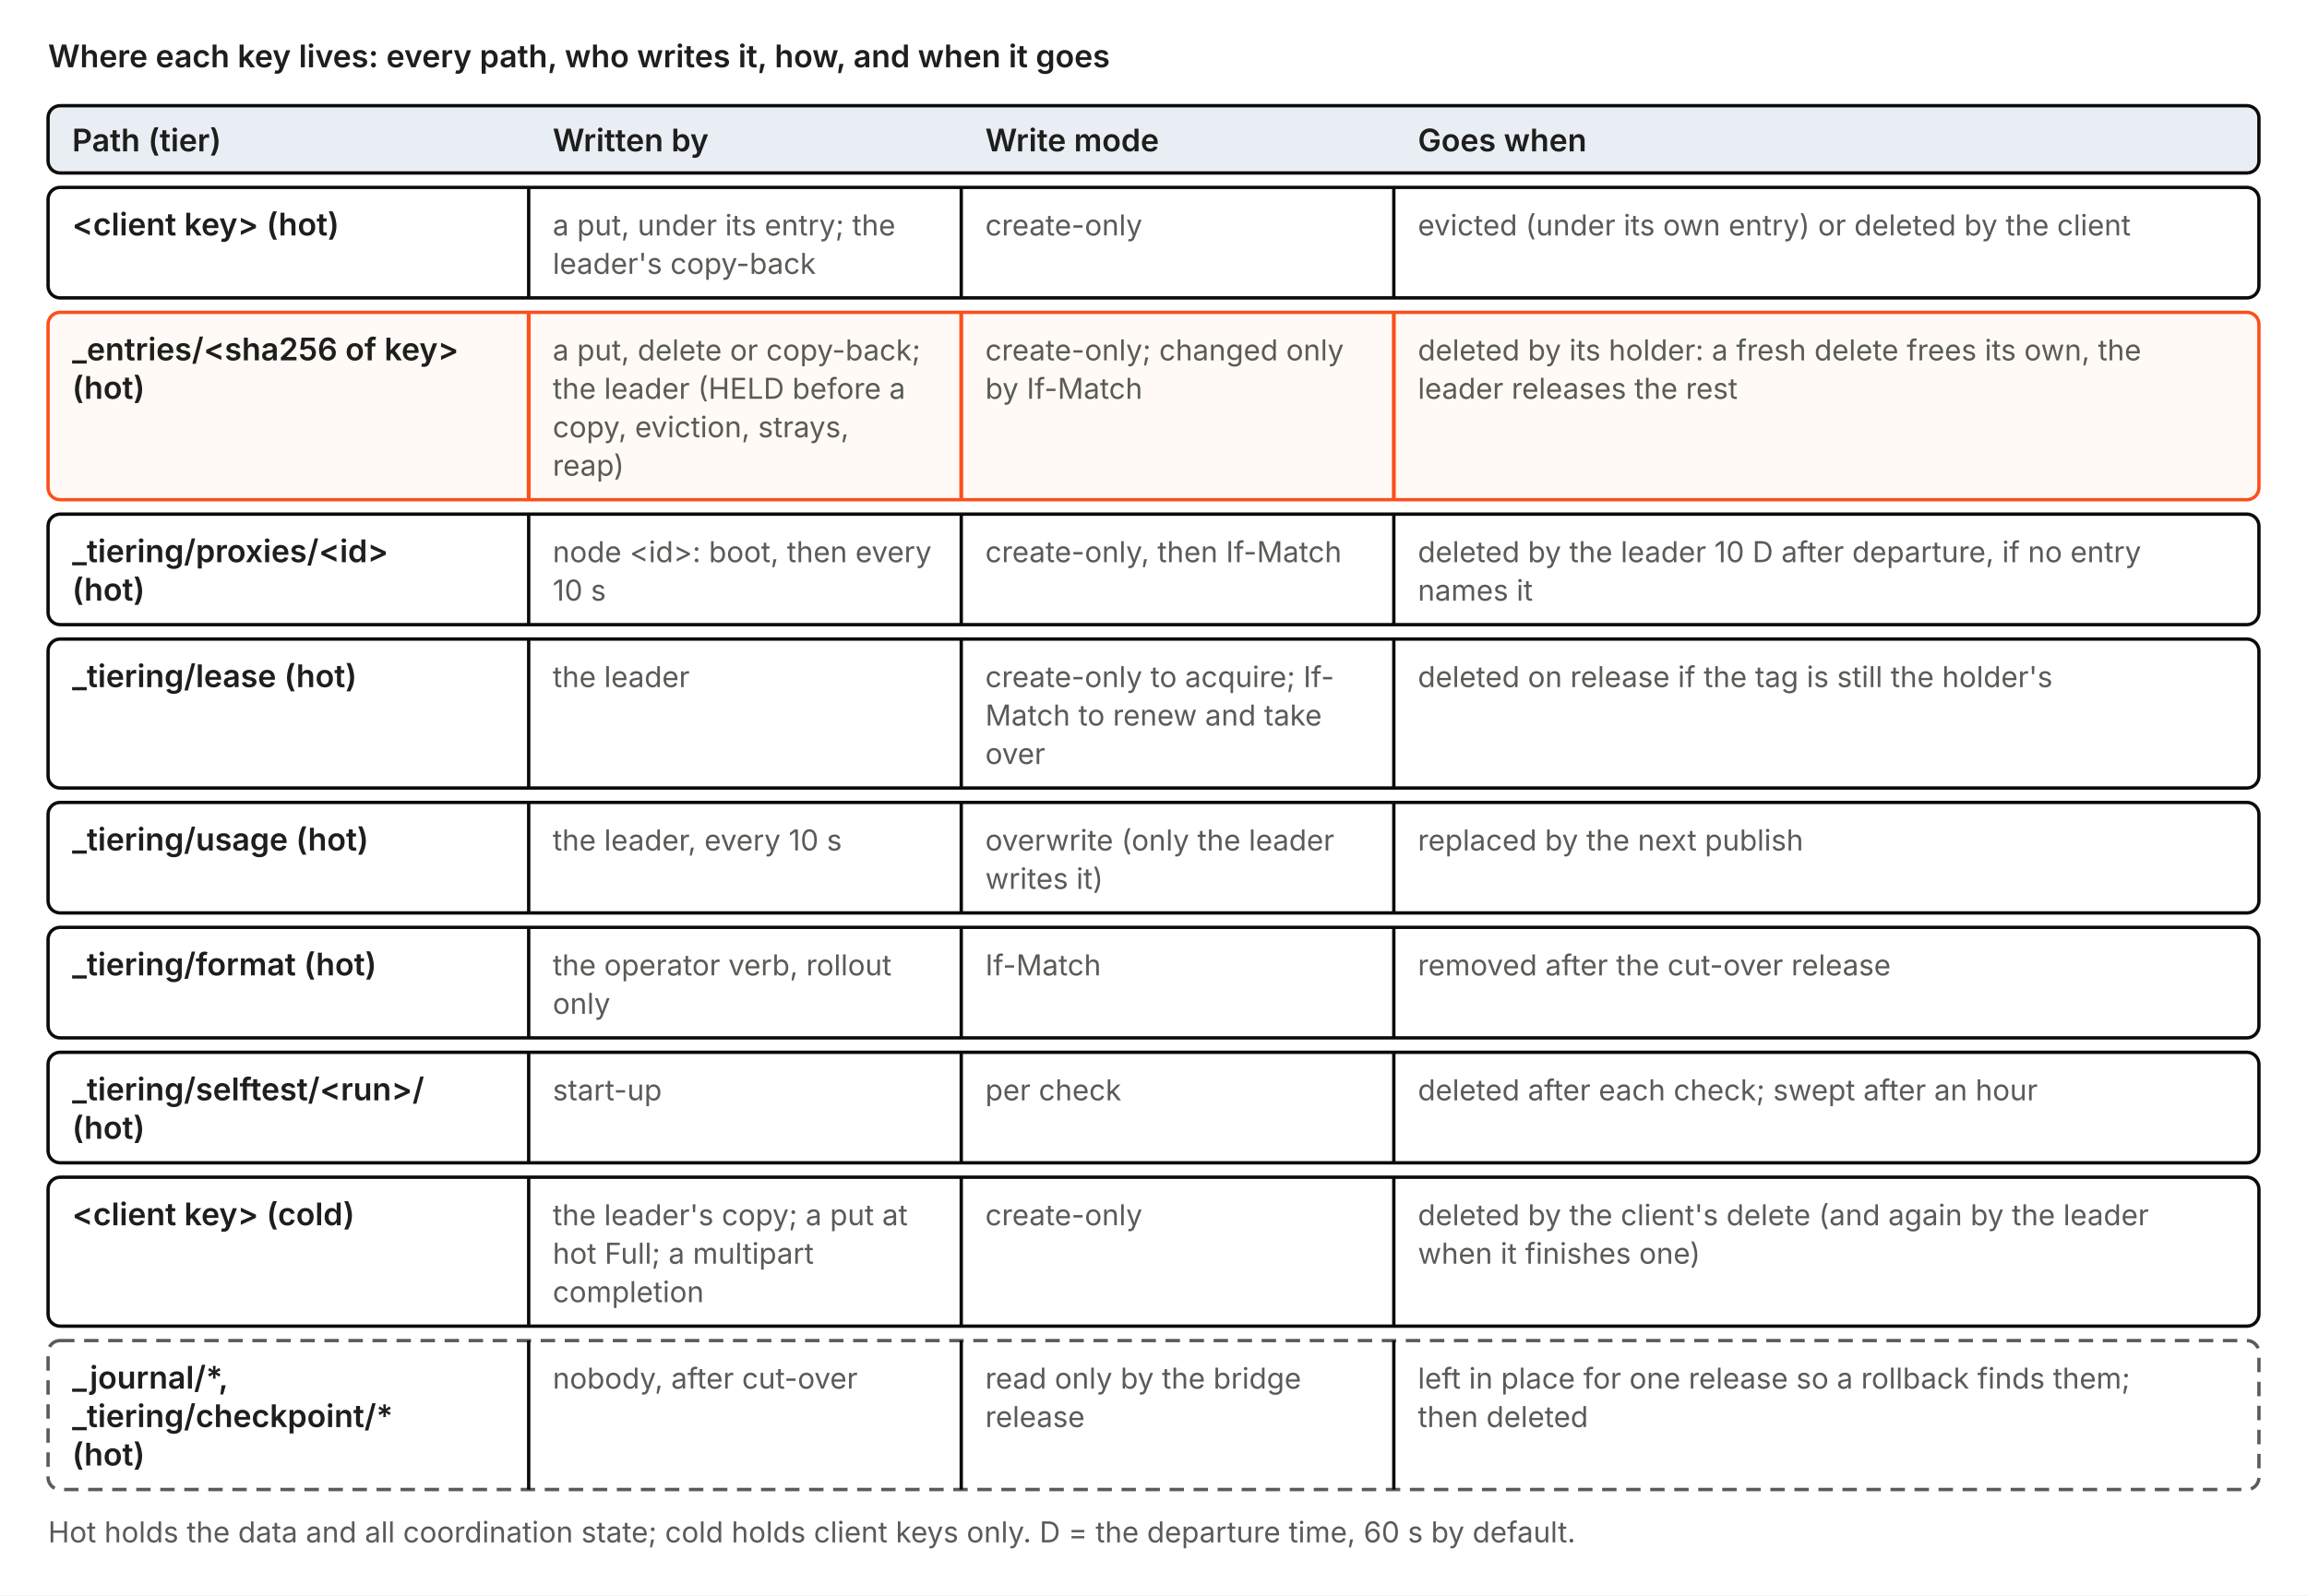
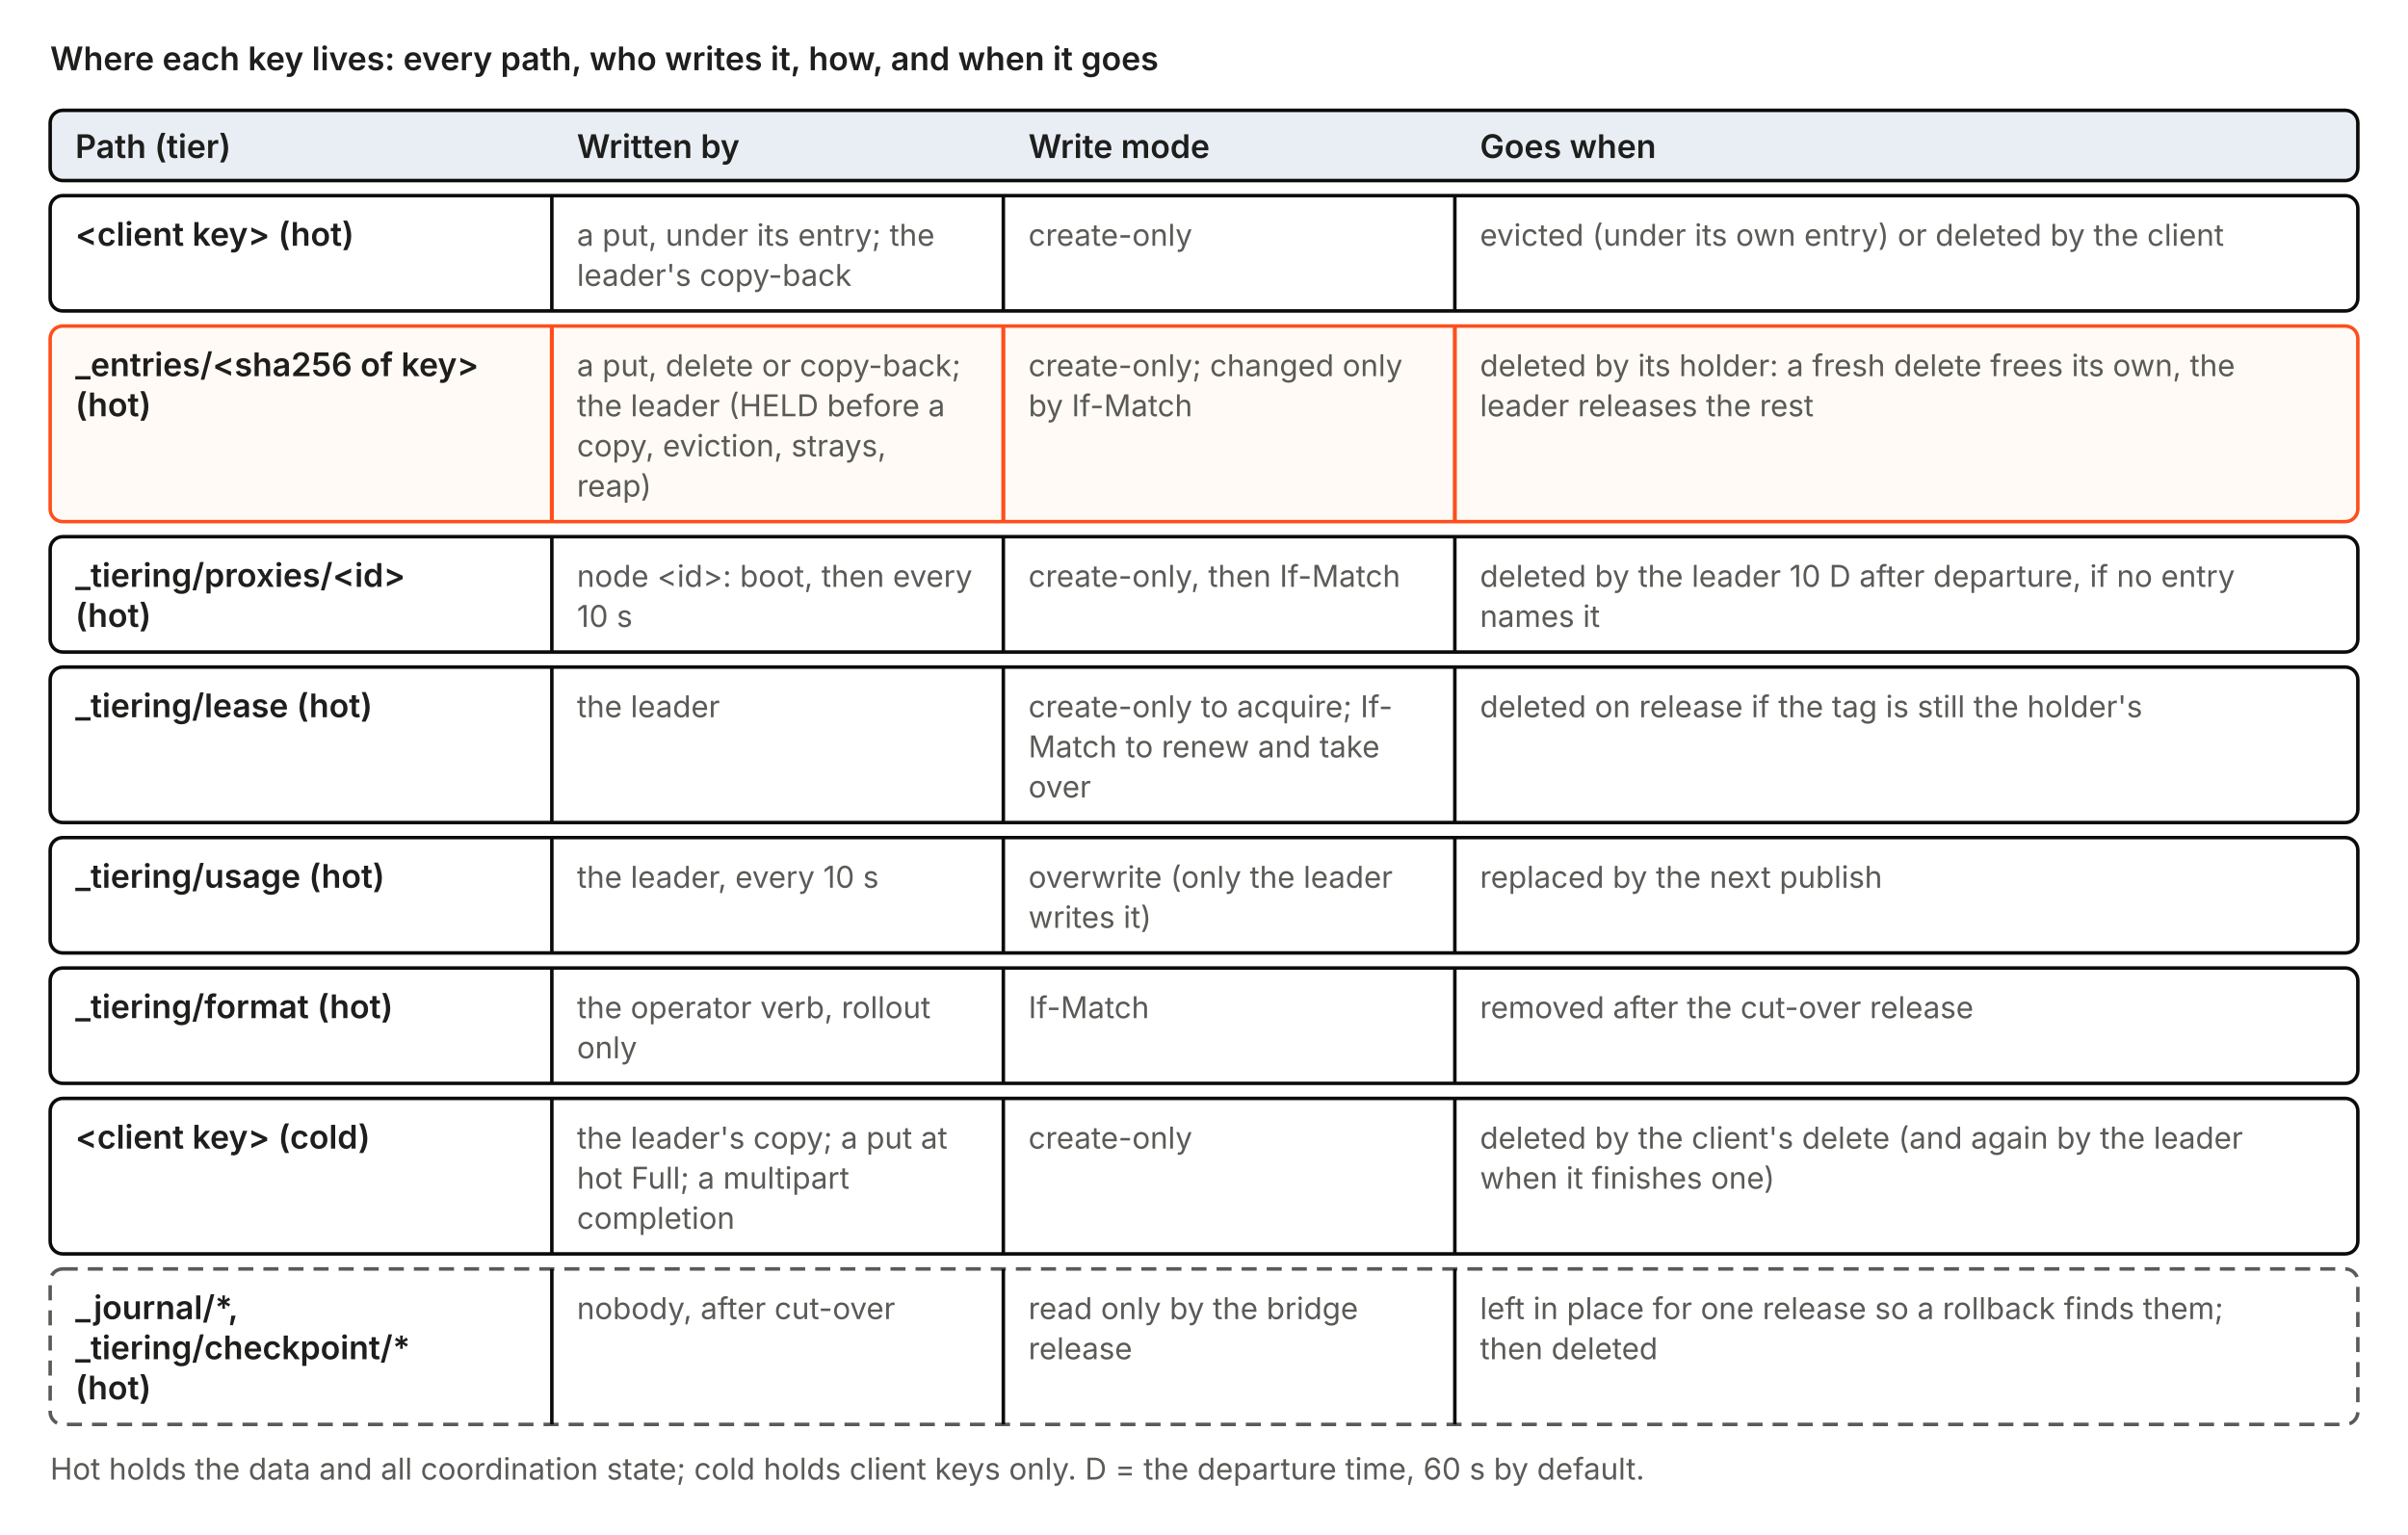
- <svg xmlns="http://www.w3.org/2000/svg" viewBox="0 0 960 664" width="960" height="664" role="img" aria-label="Table of every path in the hot and cold tiers: client objects, entries, registrations, the lease, the usage object, the format marker, self-test probes, and the old journal and checkpoint objects that the bridge release leaves in place until a later release removes them. For each: the tier, the writer, the write mode and the lifetime.">
+ <svg xmlns="http://www.w3.org/2000/svg" viewBox="0 0 960 612" width="960" height="612" role="img" aria-label="Table of every path in the hot and cold tiers: client objects, entries, registrations, the lease, the usage object, the format marker, and the old journal and checkpoint objects that the bridge release leaves in place until a later release removes them. For each: the tier, the writer, the write mode and the lifetime.">
  <defs>
    <marker id="store-paths-ak" viewBox="0 0 10 10" refX="9" refY="5" markerWidth="8" markerHeight="8" orient="auto">
      <path d="M0,0 L10,5 L0,10 z" fill="#0B0B0A" />
    </marker>
    <marker id="store-paths-ao" viewBox="0 0 10 10" refX="9" refY="5" markerWidth="8" markerHeight="8" orient="auto">
      <path d="M0,0 L10,5 L0,10 z" fill="#FD4F1D" />
    </marker>
  </defs>
  <style>
.box{fill:#FFFFFF;stroke:#0B0B0A;stroke-width:1.4}
.box-b{fill:#E8EEF4;stroke:#0B0B0A;stroke-width:1.4}
.box-o{fill:#FFFAF5;stroke:#FD4F1D;stroke-width:1.4}
.box-t{fill:none;stroke:#FD4F1D;stroke-width:2}
.box-p{fill:none;stroke:#5A5A57;stroke-width:1.4;stroke-dasharray:6 4}
.ln{stroke:#0B0B0A;fill:none;stroke-width:1.4}
.ln-d{stroke:#0B0B0A;fill:none;stroke-width:1.4;stroke-dasharray:6 4}
.ln-o{stroke:#FD4F1D;fill:none;stroke-width:1.6}
.ln-od{stroke:#FD4F1D;fill:none;stroke-width:1.6;stroke-dasharray:6 4}
text{fill:#1E1E1D;font-family:system-ui,-apple-system,'Segoe UI',sans-serif;font-size:13px}
.b{font-weight:600}
.t-m{fill:#5A5A57;font-size:12px}
.t-n{fill:#5A5A57;font-size:13px}
.lbl{paint-order:stroke;stroke:#FFFFFF;stroke-width:4px;stroke-linejoin:round}
</style>
  <rect x="0" y="0" width="960" height="664" fill="#FFFFFF" />
  <text x="20" y="28" class="b" font-size="16">Where each key lives: every path, who writes it, how, and when it goes</text>
  <rect x="20" y="44" width="920" height="28" rx="5" class="box-b" />
  <text x="30" y="63" class="b">Path (tier)</text>
  <text x="230" y="63" class="b">Written by</text>
  <text x="410" y="63" class="b">Write mode</text>
  <text x="590" y="63" class="b">Goes when</text>
  <rect x="20" y="78" width="920" height="46" rx="5" class="box" />
  <text x="30" y="98" class="b">&lt;client key&gt;  (hot)</text>
  <line x1="220" y1="78" x2="220" y2="124" class="ln" />
  <text x="230" y="98" class="t-m">a put, under its entry; the</text>
  <text x="230" y="114" class="t-m">leader's copy-back</text>
  <line x1="400" y1="78" x2="400" y2="124" class="ln" />
  <text x="410" y="98" class="t-m">create-only</text>
  <line x1="580" y1="78" x2="580" y2="124" class="ln" />
  <text x="590" y="98" class="t-m">evicted (under its own entry) or deleted by the client</text>
  <rect x="20" y="130" width="920" height="78" rx="5" class="box-o" />
  <text x="30" y="150" class="b">_entries/&lt;sha256 of key&gt;</text>
  <text x="30" y="166" class="b">(hot)</text>
  <line x1="220" y1="130" x2="220" y2="208" class="ln-o" />
  <text x="230" y="150" class="t-m">a put, delete or copy-back;</text>
  <text x="230" y="166" class="t-m">the leader (HELD before a</text>
  <text x="230" y="182" class="t-m">copy, eviction, strays,</text>
  <text x="230" y="198" class="t-m">reap)</text>
  <line x1="400" y1="130" x2="400" y2="208" class="ln-o" />
  <text x="410" y="150" class="t-m">create-only; changed only</text>
  <text x="410" y="166" class="t-m">by If-Match</text>
  <line x1="580" y1="130" x2="580" y2="208" class="ln-o" />
  <text x="590" y="150" class="t-m">deleted by its holder: a fresh delete frees its own, the</text>
  <text x="590" y="166" class="t-m">leader releases the rest</text>
  <rect x="20" y="214" width="920" height="46" rx="5" class="box" />
  <text x="30" y="234" class="b">_tiering/proxies/&lt;id&gt;</text>
  <text x="30" y="250" class="b">(hot)</text>
  <line x1="220" y1="214" x2="220" y2="260" class="ln" />
  <text x="230" y="234" class="t-m">node &lt;id&gt;: boot, then every</text>
  <text x="230" y="250" class="t-m">10 s</text>
  <line x1="400" y1="214" x2="400" y2="260" class="ln" />
  <text x="410" y="234" class="t-m">create-only, then If-Match</text>
  <line x1="580" y1="214" x2="580" y2="260" class="ln" />
  <text x="590" y="234" class="t-m">deleted by the leader 10 D after departure, if no entry</text>
  <text x="590" y="250" class="t-m">names it</text>
  <rect x="20" y="266" width="920" height="62" rx="5" class="box" />
  <text x="30" y="286" class="b">_tiering/lease  (hot)</text>
  <line x1="220" y1="266" x2="220" y2="328" class="ln" />
  <text x="230" y="286" class="t-m">the leader</text>
  <line x1="400" y1="266" x2="400" y2="328" class="ln" />
  <text x="410" y="286" class="t-m">create-only to acquire; If-</text>
  <text x="410" y="302" class="t-m">Match to renew and take</text>
  <text x="410" y="318" class="t-m">over</text>
  <line x1="580" y1="266" x2="580" y2="328" class="ln" />
  <text x="590" y="286" class="t-m">deleted on release if the tag is still the holder's</text>
  <rect x="20" y="334" width="920" height="46" rx="5" class="box" />
  <text x="30" y="354" class="b">_tiering/usage  (hot)</text>
  <line x1="220" y1="334" x2="220" y2="380" class="ln" />
  <text x="230" y="354" class="t-m">the leader, every 10 s</text>
  <line x1="400" y1="334" x2="400" y2="380" class="ln" />
  <text x="410" y="354" class="t-m">overwrite (only the leader</text>
  <text x="410" y="370" class="t-m">writes it)</text>
  <line x1="580" y1="334" x2="580" y2="380" class="ln" />
  <text x="590" y="354" class="t-m">replaced by the next publish</text>
  <rect x="20" y="386" width="920" height="46" rx="5" class="box" />
  <text x="30" y="406" class="b">_tiering/format  (hot)</text>
  <line x1="220" y1="386" x2="220" y2="432" class="ln" />
  <text x="230" y="406" class="t-m">the operator verb, rollout</text>
  <text x="230" y="422" class="t-m">only</text>
  <line x1="400" y1="386" x2="400" y2="432" class="ln" />
  <text x="410" y="406" class="t-m">If-Match</text>
  <line x1="580" y1="386" x2="580" y2="432" class="ln" />
  <text x="590" y="406" class="t-m">removed after the cut-over release</text>
-   <rect x="20" y="438" width="920" height="46" rx="5" class="box" />
-   <text x="30" y="458" class="b">_tiering/selftest/&lt;run&gt;/</text>
-   <text x="30" y="474" class="b">(hot)</text>
-   <line x1="220" y1="438" x2="220" y2="484" class="ln" />
-   <text x="230" y="458" class="t-m">start-up</text>
-   <line x1="400" y1="438" x2="400" y2="484" class="ln" />
-   <text x="410" y="458" class="t-m">per check</text>
-   <line x1="580" y1="438" x2="580" y2="484" class="ln" />
-   <text x="590" y="458" class="t-m">deleted after each check; swept after an hour</text>
-   <rect x="20" y="490" width="920" height="62" rx="5" class="box" />
-   <text x="30" y="510" class="b">&lt;client key&gt;  (cold)</text>
-   <line x1="220" y1="490" x2="220" y2="552" class="ln" />
-   <text x="230" y="510" class="t-m">the leader's copy; a put at</text>
-   <text x="230" y="526" class="t-m">hot Full; a multipart</text>
-   <text x="230" y="542" class="t-m">completion</text>
-   <line x1="400" y1="490" x2="400" y2="552" class="ln" />
-   <text x="410" y="510" class="t-m">create-only</text>
-   <line x1="580" y1="490" x2="580" y2="552" class="ln" />
-   <text x="590" y="510" class="t-m">deleted by the client's delete (and again by the leader</text>
-   <text x="590" y="526" class="t-m">when it finishes one)</text>
-   <rect x="20" y="558" width="920" height="62" rx="5" class="box-p" />
-   <text x="30" y="578" class="b">_journal/*,</text>
-   <text x="30" y="594" class="b">_tiering/checkpoint/*</text>
-   <text x="30" y="610" class="b">(hot)</text>
-   <line x1="220" y1="558" x2="220" y2="620" class="ln" />
-   <text x="230" y="578" class="t-m">nobody, after cut-over</text>
-   <line x1="400" y1="558" x2="400" y2="620" class="ln" />
-   <text x="410" y="578" class="t-m">read only by the bridge</text>
-   <text x="410" y="594" class="t-m">release</text>
-   <line x1="580" y1="558" x2="580" y2="620" class="ln" />
-   <text x="590" y="578" class="t-m">left in place for one release so a rollback finds them;</text>
-   <text x="590" y="594" class="t-m">then deleted</text>
-   <text x="20" y="642" class="t-m">Hot holds the data and all coordination state; cold holds client keys only. D = the departure time, 60 s by default.</text>
+   <rect x="20" y="438" width="920" height="62" rx="5" class="box" />
+   <text x="30" y="458" class="b">&lt;client key&gt;  (cold)</text>
+   <line x1="220" y1="438" x2="220" y2="500" class="ln" />
+   <text x="230" y="458" class="t-m">the leader's copy; a put at</text>
+   <text x="230" y="474" class="t-m">hot Full; a multipart</text>
+   <text x="230" y="490" class="t-m">completion</text>
+   <line x1="400" y1="438" x2="400" y2="500" class="ln" />
+   <text x="410" y="458" class="t-m">create-only</text>
+   <line x1="580" y1="438" x2="580" y2="500" class="ln" />
+   <text x="590" y="458" class="t-m">deleted by the client's delete (and again by the leader</text>
+   <text x="590" y="474" class="t-m">when it finishes one)</text>
+   <rect x="20" y="506" width="920" height="62" rx="5" class="box-p" />
+   <text x="30" y="526" class="b">_journal/*,</text>
+   <text x="30" y="542" class="b">_tiering/checkpoint/*</text>
+   <text x="30" y="558" class="b">(hot)</text>
+   <line x1="220" y1="506" x2="220" y2="568" class="ln" />
+   <text x="230" y="526" class="t-m">nobody, after cut-over</text>
+   <line x1="400" y1="506" x2="400" y2="568" class="ln" />
+   <text x="410" y="526" class="t-m">read only by the bridge</text>
+   <text x="410" y="542" class="t-m">release</text>
+   <line x1="580" y1="506" x2="580" y2="568" class="ln" />
+   <text x="590" y="526" class="t-m">left in place for one release so a rollback finds them;</text>
+   <text x="590" y="542" class="t-m">then deleted</text>
+   <text x="20" y="590" class="t-m">Hot holds the data and all coordination state; cold holds client keys only. D = the departure time, 60 s by default.</text>
</svg>
